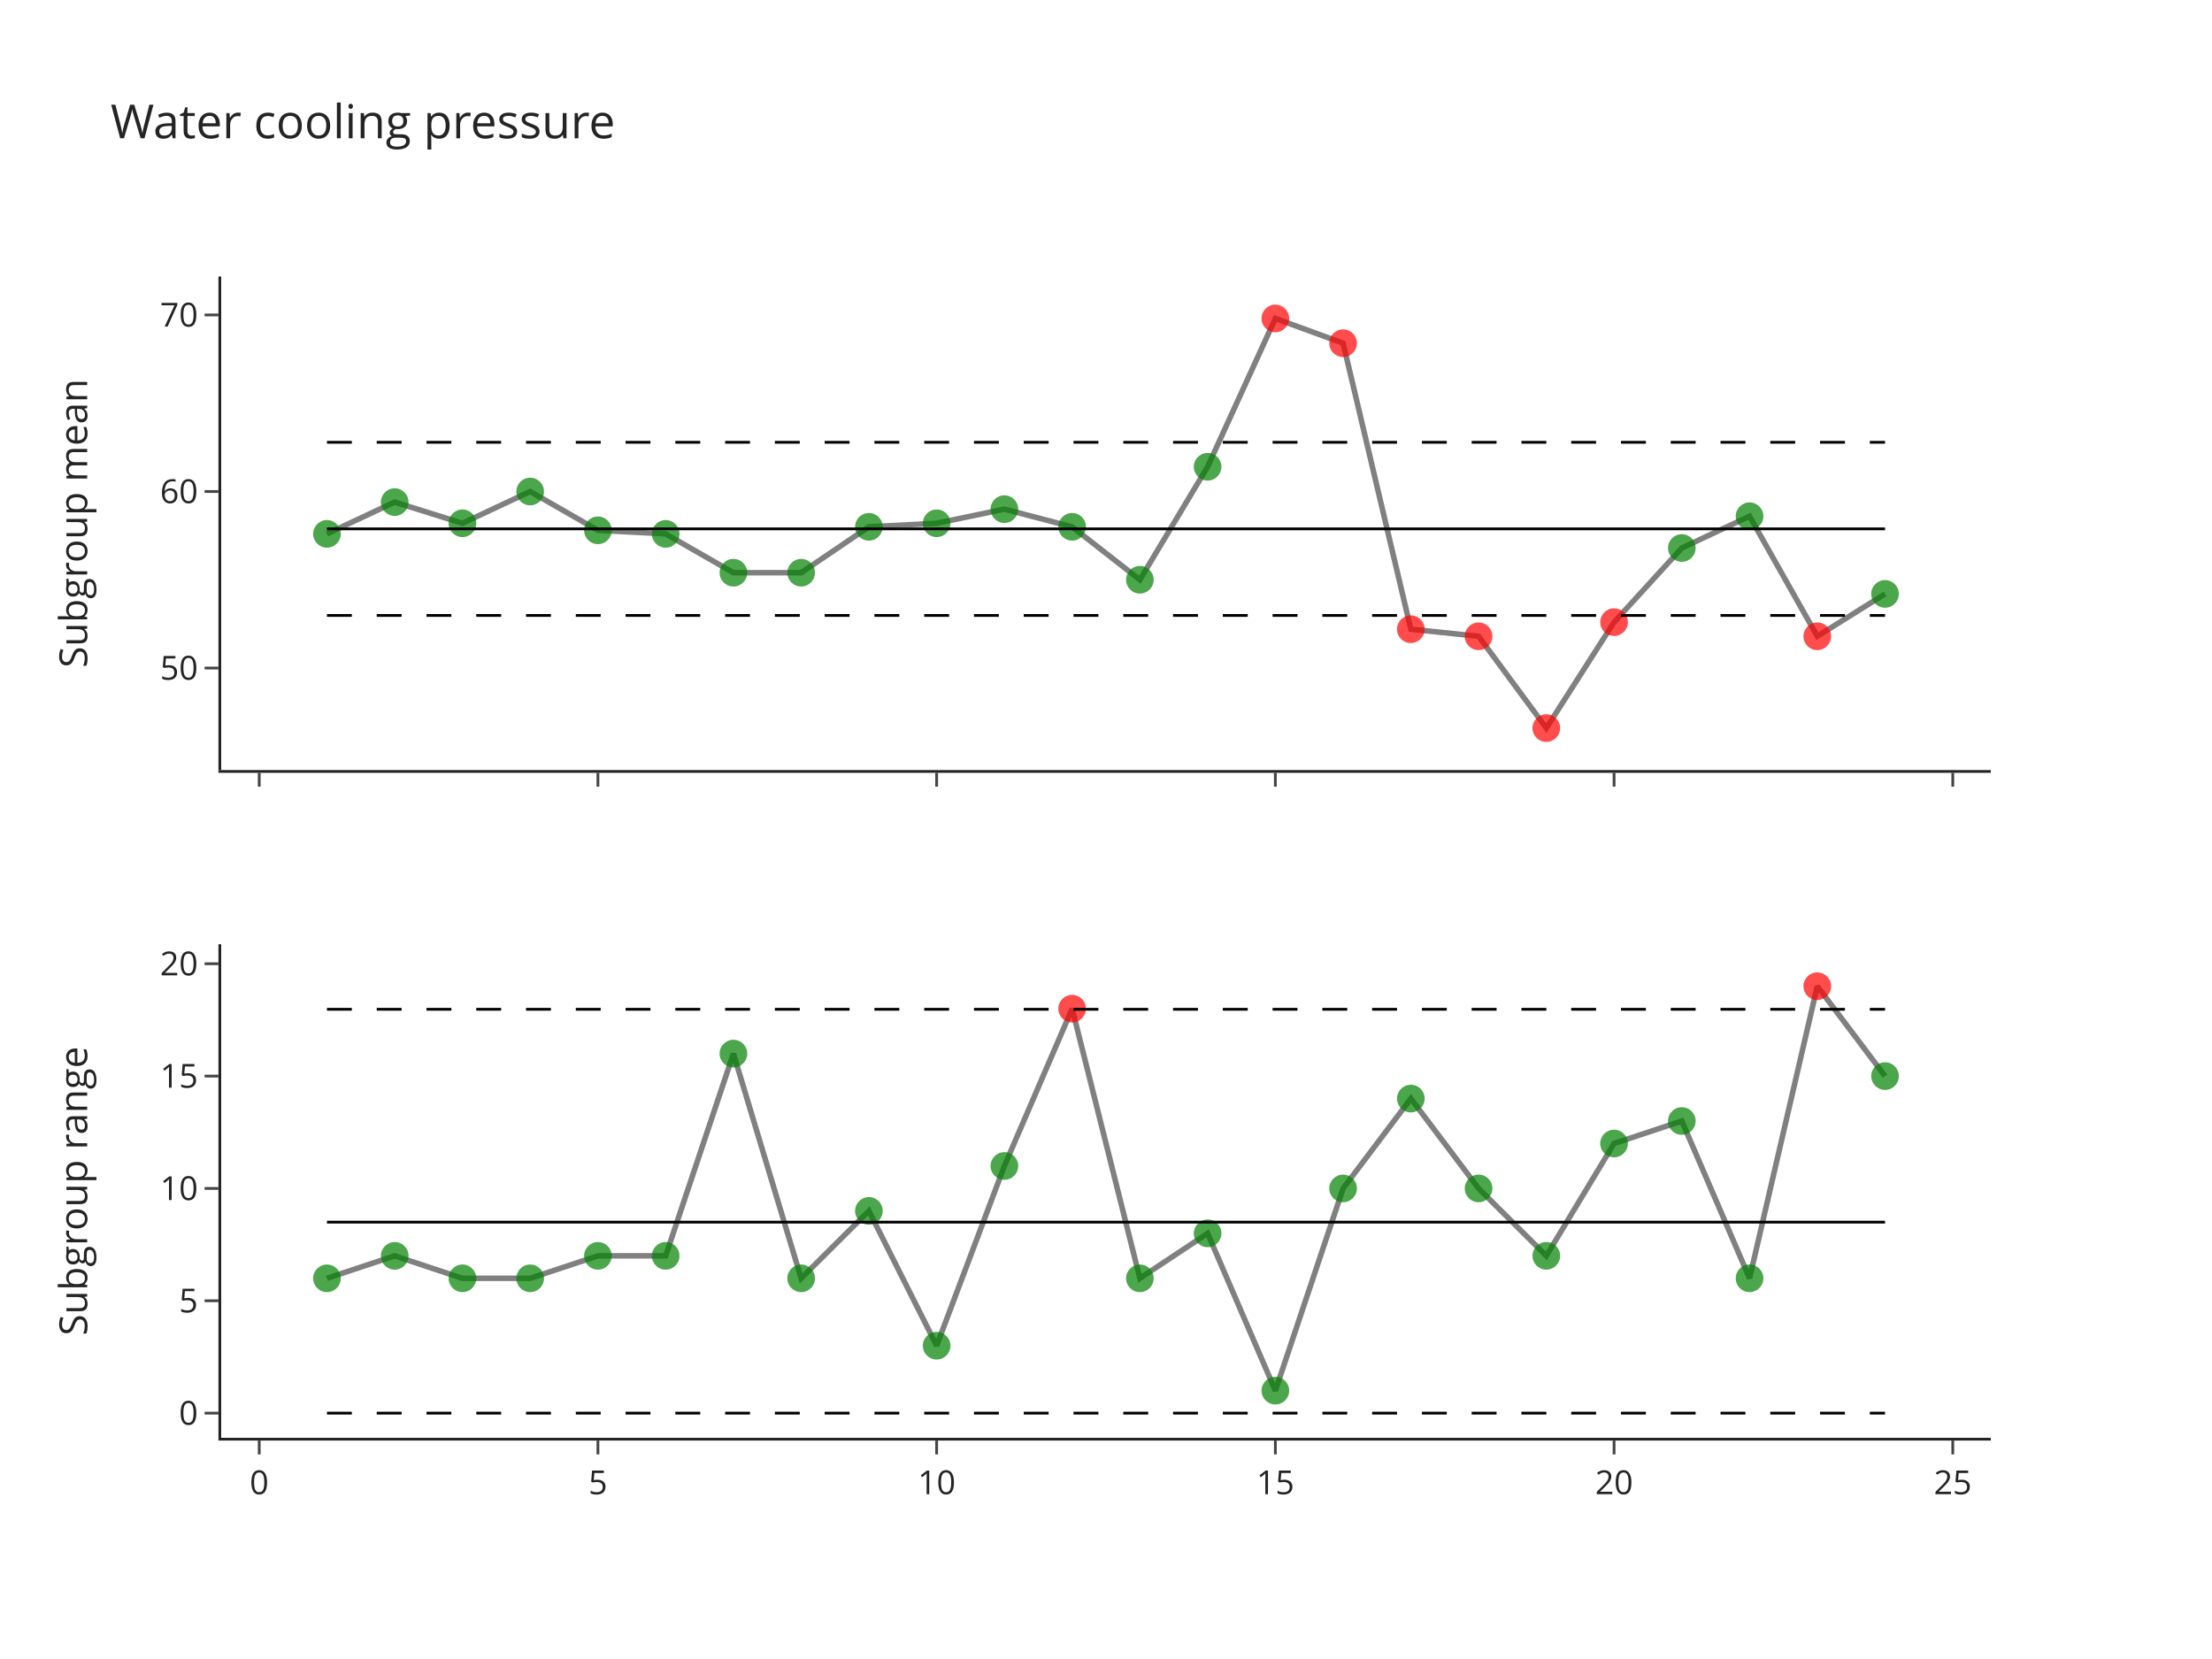
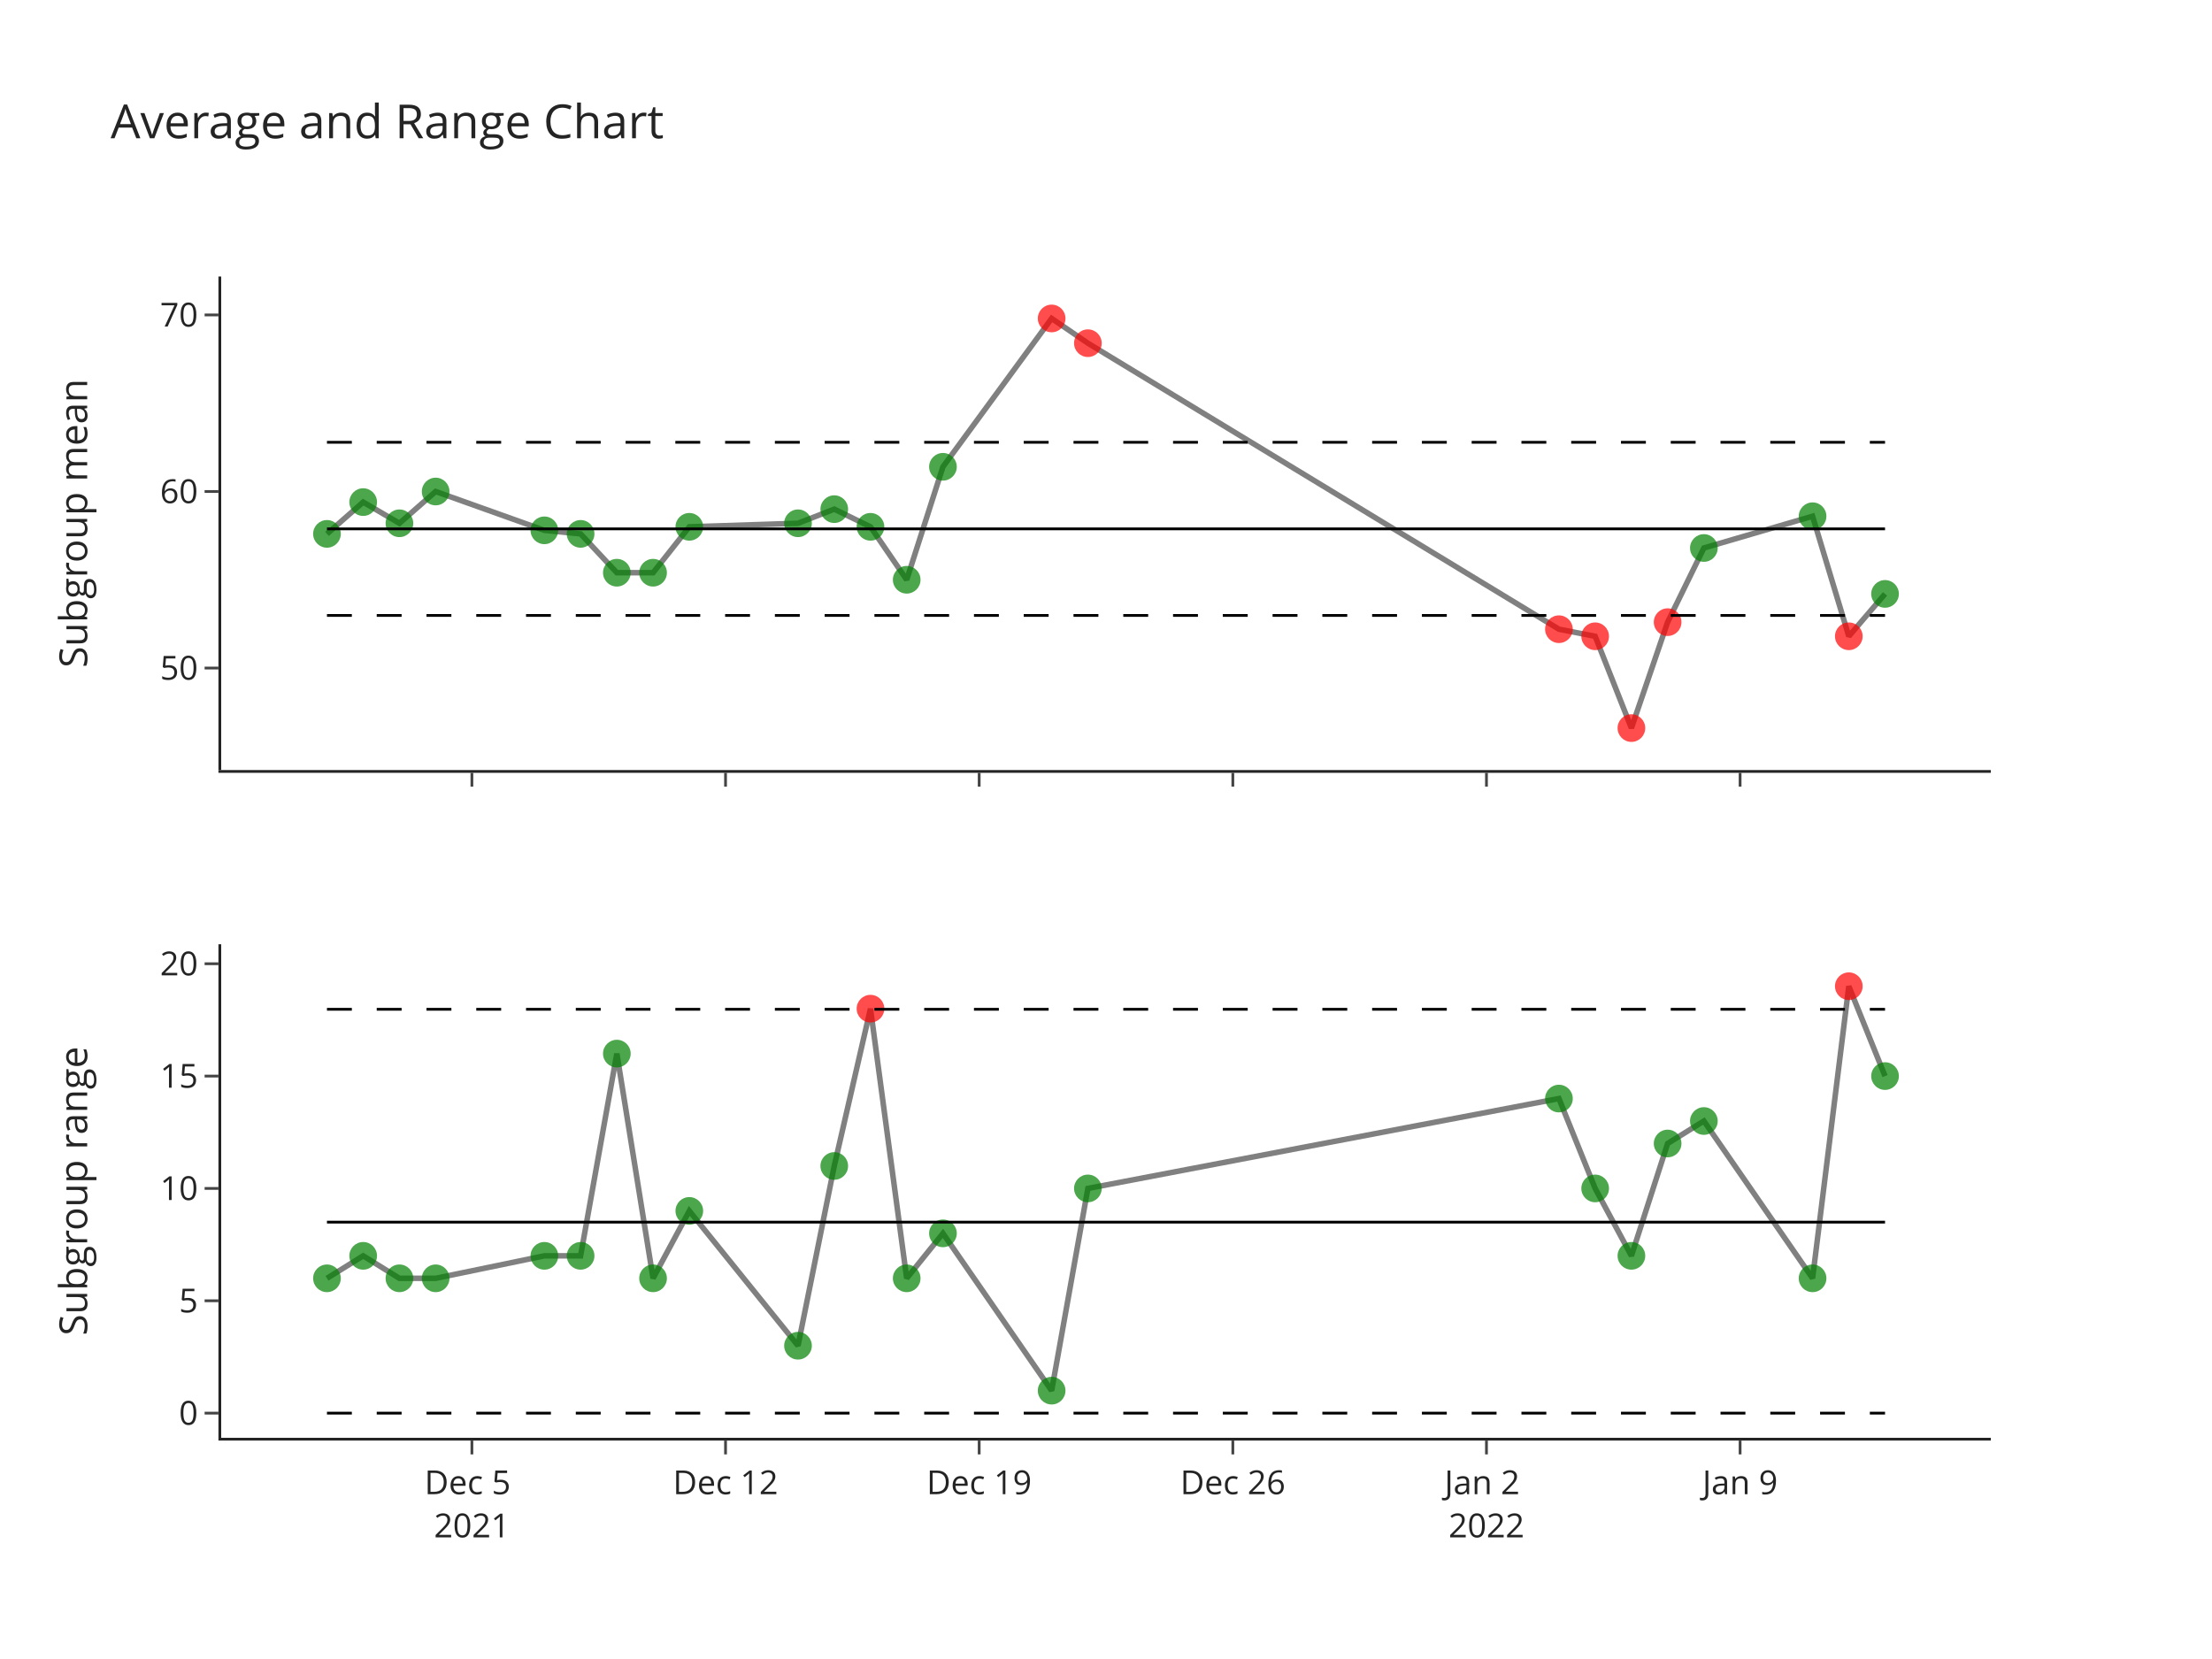
<svg xmlns="http://www.w3.org/2000/svg" class="main-svg" width="800" height="600" style="" viewBox="0 0 800 600">
  <rect x="0" y="0" width="800" height="600" style="fill: rgb(255, 255, 255); fill-opacity: 1;" />
-   <defs id="defs-7aa0ea">
+   <defs id="defs-fbffae">
    <g class="clips">
-       <clipPath id="clip7aa0eaxyplot" class="plotclip">
+       <clipPath id="clipfbffaexyplot" class="plotclip">
        <rect width="640" height="178.5" />
      </clipPath>
-       <clipPath id="clip7aa0eax2y2plot" class="plotclip">
+       <clipPath id="clipfbffaex2y2plot" class="plotclip">
        <rect width="640" height="178.5" />
      </clipPath>
-       <clipPath class="axesclip" id="clip7aa0eax">
+       <clipPath class="axesclip" id="clipfbffaex">
        <rect x="80" y="0" width="640" height="600" />
      </clipPath>
-       <clipPath class="axesclip" id="clip7aa0eay">
+       <clipPath class="axesclip" id="clipfbffaey">
        <rect x="0" y="100" width="800" height="178.5" />
      </clipPath>
-       <clipPath class="axesclip" id="clip7aa0eaxy">
+       <clipPath class="axesclip" id="clipfbffaexy">
        <rect x="80" y="100" width="640" height="178.5" />
      </clipPath>
-       <clipPath class="axesclip" id="clip7aa0eay2">
+       <clipPath class="axesclip" id="clipfbffaey2">
        <rect x="0" y="341.5" width="800" height="178.5" />
      </clipPath>
-       <clipPath class="axesclip" id="clip7aa0eaxy2">
+       <clipPath class="axesclip" id="clipfbffaexy2">
        <rect x="80" y="341.5" width="640" height="178.5" />
      </clipPath>
-       <clipPath class="axesclip" id="clip7aa0eax2">
+       <clipPath class="axesclip" id="clipfbffaex2">
        <rect x="80" y="0" width="640" height="600" />
      </clipPath>
-       <clipPath class="axesclip" id="clip7aa0eax2y">
+       <clipPath class="axesclip" id="clipfbffaex2y">
        <rect x="80" y="100" width="640" height="178.5" />
      </clipPath>
-       <clipPath class="axesclip" id="clip7aa0eax2y2">
+       <clipPath class="axesclip" id="clipfbffaex2y2">
        <rect x="80" y="341.5" width="640" height="178.5" />
      </clipPath>
    </g>
    <g class="gradients" />
    <g class="patterns" />
  </defs>
  <g class="bglayer" />
  <g class="layer-below">
    <g class="imagelayer" />
    <g class="shapelayer" />
  </g>
  <g class="cartesianlayer">
    <g class="subplot xy">
      <g class="layer-subplot">
        <g class="shapelayer" />
        <g class="imagelayer" />
      </g>
      <g class="minor-gridlayer">
        <g class="x" />
        <g class="y" />
      </g>
      <g class="gridlayer">
        <g class="x" />
        <g class="y" />
      </g>
      <g class="zerolinelayer" />
      <path class="xlines-below" />
      <path class="ylines-below" />
      <g class="overlines-below" />
      <g class="xaxislayer-below" />
      <g class="yaxislayer-below" />
      <g class="overaxes-below" />
-       <g class="plot" transform="translate(80,100)" clip-path="url(#clip7aa0eaxyplot)">
+       <g class="plot" transform="translate(80,100)" clip-path="url(#clipfbffaexyplot)">
        <g class="scatterlayer mlayer">
-           <g class="trace scatter trace0c92b0" style="stroke-miterlimit: 2; opacity: 1;">
-             <g class="fills" />
-             <g class="errorbars" />
-             <g class="lines">
-               <path class="js-line" d="M38.25,93.08L62.75,81.59L87.25,89.25L111.75,77.76L136.25,91.8L160.75,93.08L185.25,107.13L209.75,107.13L234.25,90.53L258.75,89.25L283.25,84.14L307.75,90.53L332.25,109.68L356.75,68.82L381.25,15.17L405.75,24.12L430.25,127.56L454.75,130.12L479.25,163.32L503.75,125.01L528.25,98.19L552.75,86.7L577.25,130.12L601.75,114.79" style="vector-effect: non-scaling-stroke; fill: none; stroke: rgb(128, 128, 128); stroke-opacity: 1; stroke-width: 2px; opacity: 1;" />
+           <g class="trace scatter traceff46dd" style="stroke-miterlimit: 2; opacity: 1;">
+             <g class="fills" />
+             <g class="errorbars" />
+             <g class="lines">
+               <path class="js-line" d="M38.25,93.08L51.35,81.59L64.46,89.25L77.56,77.76L116.88,91.8L129.98,93.08L143.09,107.13L156.19,107.13L169.3,90.53L208.61,89.25L221.72,84.14L234.82,90.53L247.92,109.68L261.03,68.82L300.34,15.17L313.45,24.12L483.81,127.56L496.91,130.12L510.02,163.32L523.12,125.01L536.23,98.19L575.54,86.7L588.65,130.12L601.75,114.79" style="vector-effect: non-scaling-stroke; fill: none; stroke: rgb(128, 128, 128); stroke-opacity: 1; stroke-width: 2px; opacity: 1;" />
            </g>
            <g class="points">
              <path class="point plotly-customdata" transform="translate(38.25,93.08)" d="M5,0A5,5 0 1,1 0,-5A5,5 0 0,1 5,0Z" style="opacity: 0.7; stroke-width: 0px; fill: rgb(0, 128, 0); fill-opacity: 1;" />
-               <path class="point plotly-customdata" transform="translate(62.75,81.59)" d="M5,0A5,5 0 1,1 0,-5A5,5 0 0,1 5,0Z" style="opacity: 0.7; stroke-width: 0px; fill: rgb(0, 128, 0); fill-opacity: 1;" />
-               <path class="point plotly-customdata" transform="translate(87.25,89.25)" d="M5,0A5,5 0 1,1 0,-5A5,5 0 0,1 5,0Z" style="opacity: 0.7; stroke-width: 0px; fill: rgb(0, 128, 0); fill-opacity: 1;" />
-               <path class="point plotly-customdata" transform="translate(111.75,77.76)" d="M5,0A5,5 0 1,1 0,-5A5,5 0 0,1 5,0Z" style="opacity: 0.7; stroke-width: 0px; fill: rgb(0, 128, 0); fill-opacity: 1;" />
-               <path class="point plotly-customdata" transform="translate(136.25,91.8)" d="M5,0A5,5 0 1,1 0,-5A5,5 0 0,1 5,0Z" style="opacity: 0.7; stroke-width: 0px; fill: rgb(0, 128, 0); fill-opacity: 1;" />
-               <path class="point plotly-customdata" transform="translate(160.75,93.08)" d="M5,0A5,5 0 1,1 0,-5A5,5 0 0,1 5,0Z" style="opacity: 0.7; stroke-width: 0px; fill: rgb(0, 128, 0); fill-opacity: 1;" />
-               <path class="point plotly-customdata" transform="translate(185.25,107.13)" d="M5,0A5,5 0 1,1 0,-5A5,5 0 0,1 5,0Z" style="opacity: 0.7; stroke-width: 0px; fill: rgb(0, 128, 0); fill-opacity: 1;" />
-               <path class="point plotly-customdata" transform="translate(209.75,107.13)" d="M5,0A5,5 0 1,1 0,-5A5,5 0 0,1 5,0Z" style="opacity: 0.7; stroke-width: 0px; fill: rgb(0, 128, 0); fill-opacity: 1;" />
-               <path class="point plotly-customdata" transform="translate(234.25,90.53)" d="M5,0A5,5 0 1,1 0,-5A5,5 0 0,1 5,0Z" style="opacity: 0.7; stroke-width: 0px; fill: rgb(0, 128, 0); fill-opacity: 1;" />
-               <path class="point plotly-customdata" transform="translate(258.75,89.25)" d="M5,0A5,5 0 1,1 0,-5A5,5 0 0,1 5,0Z" style="opacity: 0.7; stroke-width: 0px; fill: rgb(0, 128, 0); fill-opacity: 1;" />
-               <path class="point plotly-customdata" transform="translate(283.25,84.14)" d="M5,0A5,5 0 1,1 0,-5A5,5 0 0,1 5,0Z" style="opacity: 0.7; stroke-width: 0px; fill: rgb(0, 128, 0); fill-opacity: 1;" />
-               <path class="point plotly-customdata" transform="translate(307.75,90.53)" d="M5,0A5,5 0 1,1 0,-5A5,5 0 0,1 5,0Z" style="opacity: 0.7; stroke-width: 0px; fill: rgb(0, 128, 0); fill-opacity: 1;" />
-               <path class="point plotly-customdata" transform="translate(332.25,109.68)" d="M5,0A5,5 0 1,1 0,-5A5,5 0 0,1 5,0Z" style="opacity: 0.7; stroke-width: 0px; fill: rgb(0, 128, 0); fill-opacity: 1;" />
-               <path class="point plotly-customdata" transform="translate(356.75,68.82)" d="M5,0A5,5 0 1,1 0,-5A5,5 0 0,1 5,0Z" style="opacity: 0.7; stroke-width: 0px; fill: rgb(0, 128, 0); fill-opacity: 1;" />
-               <path class="point plotly-customdata" transform="translate(381.25,15.17)" d="M5,0A5,5 0 1,1 0,-5A5,5 0 0,1 5,0Z" style="opacity: 0.7; stroke-width: 0px; fill: rgb(255, 0, 0); fill-opacity: 1;" />
-               <path class="point plotly-customdata" transform="translate(405.75,24.12)" d="M5,0A5,5 0 1,1 0,-5A5,5 0 0,1 5,0Z" style="opacity: 0.7; stroke-width: 0px; fill: rgb(255, 0, 0); fill-opacity: 1;" />
-               <path class="point plotly-customdata" transform="translate(430.25,127.56)" d="M5,0A5,5 0 1,1 0,-5A5,5 0 0,1 5,0Z" style="opacity: 0.7; stroke-width: 0px; fill: rgb(255, 0, 0); fill-opacity: 1;" />
-               <path class="point plotly-customdata" transform="translate(454.75,130.12)" d="M5,0A5,5 0 1,1 0,-5A5,5 0 0,1 5,0Z" style="opacity: 0.7; stroke-width: 0px; fill: rgb(255, 0, 0); fill-opacity: 1;" />
-               <path class="point plotly-customdata" transform="translate(479.25,163.32)" d="M5,0A5,5 0 1,1 0,-5A5,5 0 0,1 5,0Z" style="opacity: 0.7; stroke-width: 0px; fill: rgb(255, 0, 0); fill-opacity: 1;" />
-               <path class="point plotly-customdata" transform="translate(503.75,125.01)" d="M5,0A5,5 0 1,1 0,-5A5,5 0 0,1 5,0Z" style="opacity: 0.7; stroke-width: 0px; fill: rgb(255, 0, 0); fill-opacity: 1;" />
-               <path class="point plotly-customdata" transform="translate(528.25,98.19)" d="M5,0A5,5 0 1,1 0,-5A5,5 0 0,1 5,0Z" style="opacity: 0.7; stroke-width: 0px; fill: rgb(0, 128, 0); fill-opacity: 1;" />
-               <path class="point plotly-customdata" transform="translate(552.75,86.7)" d="M5,0A5,5 0 1,1 0,-5A5,5 0 0,1 5,0Z" style="opacity: 0.7; stroke-width: 0px; fill: rgb(0, 128, 0); fill-opacity: 1;" />
-               <path class="point plotly-customdata" transform="translate(577.25,130.12)" d="M5,0A5,5 0 1,1 0,-5A5,5 0 0,1 5,0Z" style="opacity: 0.7; stroke-width: 0px; fill: rgb(255, 0, 0); fill-opacity: 1;" />
+               <path class="point plotly-customdata" transform="translate(51.35,81.59)" d="M5,0A5,5 0 1,1 0,-5A5,5 0 0,1 5,0Z" style="opacity: 0.7; stroke-width: 0px; fill: rgb(0, 128, 0); fill-opacity: 1;" />
+               <path class="point plotly-customdata" transform="translate(64.46,89.25)" d="M5,0A5,5 0 1,1 0,-5A5,5 0 0,1 5,0Z" style="opacity: 0.7; stroke-width: 0px; fill: rgb(0, 128, 0); fill-opacity: 1;" />
+               <path class="point plotly-customdata" transform="translate(77.56,77.76)" d="M5,0A5,5 0 1,1 0,-5A5,5 0 0,1 5,0Z" style="opacity: 0.7; stroke-width: 0px; fill: rgb(0, 128, 0); fill-opacity: 1;" />
+               <path class="point plotly-customdata" transform="translate(116.88,91.8)" d="M5,0A5,5 0 1,1 0,-5A5,5 0 0,1 5,0Z" style="opacity: 0.7; stroke-width: 0px; fill: rgb(0, 128, 0); fill-opacity: 1;" />
+               <path class="point plotly-customdata" transform="translate(129.98,93.08)" d="M5,0A5,5 0 1,1 0,-5A5,5 0 0,1 5,0Z" style="opacity: 0.7; stroke-width: 0px; fill: rgb(0, 128, 0); fill-opacity: 1;" />
+               <path class="point plotly-customdata" transform="translate(143.09,107.13)" d="M5,0A5,5 0 1,1 0,-5A5,5 0 0,1 5,0Z" style="opacity: 0.7; stroke-width: 0px; fill: rgb(0, 128, 0); fill-opacity: 1;" />
+               <path class="point plotly-customdata" transform="translate(156.19,107.13)" d="M5,0A5,5 0 1,1 0,-5A5,5 0 0,1 5,0Z" style="opacity: 0.7; stroke-width: 0px; fill: rgb(0, 128, 0); fill-opacity: 1;" />
+               <path class="point plotly-customdata" transform="translate(169.3,90.53)" d="M5,0A5,5 0 1,1 0,-5A5,5 0 0,1 5,0Z" style="opacity: 0.7; stroke-width: 0px; fill: rgb(0, 128, 0); fill-opacity: 1;" />
+               <path class="point plotly-customdata" transform="translate(208.61,89.25)" d="M5,0A5,5 0 1,1 0,-5A5,5 0 0,1 5,0Z" style="opacity: 0.7; stroke-width: 0px; fill: rgb(0, 128, 0); fill-opacity: 1;" />
+               <path class="point plotly-customdata" transform="translate(221.72,84.14)" d="M5,0A5,5 0 1,1 0,-5A5,5 0 0,1 5,0Z" style="opacity: 0.7; stroke-width: 0px; fill: rgb(0, 128, 0); fill-opacity: 1;" />
+               <path class="point plotly-customdata" transform="translate(234.82,90.53)" d="M5,0A5,5 0 1,1 0,-5A5,5 0 0,1 5,0Z" style="opacity: 0.7; stroke-width: 0px; fill: rgb(0, 128, 0); fill-opacity: 1;" />
+               <path class="point plotly-customdata" transform="translate(247.92,109.68)" d="M5,0A5,5 0 1,1 0,-5A5,5 0 0,1 5,0Z" style="opacity: 0.7; stroke-width: 0px; fill: rgb(0, 128, 0); fill-opacity: 1;" />
+               <path class="point plotly-customdata" transform="translate(261.03,68.82)" d="M5,0A5,5 0 1,1 0,-5A5,5 0 0,1 5,0Z" style="opacity: 0.7; stroke-width: 0px; fill: rgb(0, 128, 0); fill-opacity: 1;" />
+               <path class="point plotly-customdata" transform="translate(300.34,15.17)" d="M5,0A5,5 0 1,1 0,-5A5,5 0 0,1 5,0Z" style="opacity: 0.7; stroke-width: 0px; fill: rgb(255, 0, 0); fill-opacity: 1;" />
+               <path class="point plotly-customdata" transform="translate(313.45,24.12)" d="M5,0A5,5 0 1,1 0,-5A5,5 0 0,1 5,0Z" style="opacity: 0.7; stroke-width: 0px; fill: rgb(255, 0, 0); fill-opacity: 1;" />
+               <path class="point plotly-customdata" transform="translate(483.81,127.56)" d="M5,0A5,5 0 1,1 0,-5A5,5 0 0,1 5,0Z" style="opacity: 0.7; stroke-width: 0px; fill: rgb(255, 0, 0); fill-opacity: 1;" />
+               <path class="point plotly-customdata" transform="translate(496.91,130.12)" d="M5,0A5,5 0 1,1 0,-5A5,5 0 0,1 5,0Z" style="opacity: 0.7; stroke-width: 0px; fill: rgb(255, 0, 0); fill-opacity: 1;" />
+               <path class="point plotly-customdata" transform="translate(510.02,163.32)" d="M5,0A5,5 0 1,1 0,-5A5,5 0 0,1 5,0Z" style="opacity: 0.7; stroke-width: 0px; fill: rgb(255, 0, 0); fill-opacity: 1;" />
+               <path class="point plotly-customdata" transform="translate(523.12,125.01)" d="M5,0A5,5 0 1,1 0,-5A5,5 0 0,1 5,0Z" style="opacity: 0.7; stroke-width: 0px; fill: rgb(255, 0, 0); fill-opacity: 1;" />
+               <path class="point plotly-customdata" transform="translate(536.23,98.19)" d="M5,0A5,5 0 1,1 0,-5A5,5 0 0,1 5,0Z" style="opacity: 0.7; stroke-width: 0px; fill: rgb(0, 128, 0); fill-opacity: 1;" />
+               <path class="point plotly-customdata" transform="translate(575.54,86.7)" d="M5,0A5,5 0 1,1 0,-5A5,5 0 0,1 5,0Z" style="opacity: 0.7; stroke-width: 0px; fill: rgb(0, 128, 0); fill-opacity: 1;" />
+               <path class="point plotly-customdata" transform="translate(588.65,130.12)" d="M5,0A5,5 0 1,1 0,-5A5,5 0 0,1 5,0Z" style="opacity: 0.7; stroke-width: 0px; fill: rgb(255, 0, 0); fill-opacity: 1;" />
              <path class="point plotly-customdata" transform="translate(601.75,114.79)" d="M5,0A5,5 0 1,1 0,-5A5,5 0 0,1 5,0Z" style="opacity: 0.7; stroke-width: 0px; fill: rgb(0, 128, 0); fill-opacity: 1;" />
            </g>
            <g class="text" />
          </g>
-           <g class="trace scatter trace1e952e" style="stroke-miterlimit: 2; opacity: 1;">
+           <g class="trace scatter trace620ea0" style="stroke-miterlimit: 2; opacity: 1;">
+             <g class="fills" />
+             <g class="errorbars" />
+             <g class="lines">
+               <path class="js-line" d="M38.25,59.96L601.75,59.96" style="vector-effect: non-scaling-stroke; fill: none; stroke: rgb(0, 0, 0); stroke-opacity: 1; stroke-width: 1px; opacity: 1; stroke-dasharray: 9px, 9px;" />
+             </g>
+             <g class="points" />
+             <g class="text" />
+           </g>
+           <g class="trace scatter traceb41b23" style="stroke-miterlimit: 2; opacity: 1;">
+             <g class="fills" />
+             <g class="errorbars" />
+             <g class="lines">
+               <path class="js-line" d="M38.25,91.27L601.75,91.27" style="vector-effect: non-scaling-stroke; fill: none; stroke: rgb(0, 0, 0); stroke-opacity: 1; stroke-width: 1px; opacity: 1;" />
+             </g>
+             <g class="points" />
+             <g class="text" />
+           </g>
+           <g class="trace scatter trace1f7ecc" style="stroke-miterlimit: 2; opacity: 1;">
            <g class="fills" />
            <g class="errorbars" />
            <g class="lines">
              <path class="js-line" d="M38.25,122.58L601.75,122.58" style="vector-effect: non-scaling-stroke; fill: none; stroke: rgb(0, 0, 0); stroke-opacity: 1; stroke-width: 1px; opacity: 1; stroke-dasharray: 9px, 9px;" />
-             </g>
-             <g class="points" />
-             <g class="text" />
-           </g>
-           <g class="trace scatter trace6aeaa1" style="stroke-miterlimit: 2; opacity: 1;">
-             <g class="fills" />
-             <g class="errorbars" />
-             <g class="lines">
-               <path class="js-line" d="M38.25,59.96L601.75,59.96" style="vector-effect: non-scaling-stroke; fill: none; stroke: rgb(0, 0, 0); stroke-opacity: 1; stroke-width: 1px; opacity: 1; stroke-dasharray: 9px, 9px;" />
-             </g>
-             <g class="points" />
-             <g class="text" />
-           </g>
-           <g class="trace scatter trace68be6a" style="stroke-miterlimit: 2; opacity: 1;">
-             <g class="fills" />
-             <g class="errorbars" />
-             <g class="lines">
-               <path class="js-line" d="M38.25,91.27L601.75,91.27" style="vector-effect: non-scaling-stroke; fill: none; stroke: rgb(0, 0, 0); stroke-opacity: 1; stroke-width: 1px; opacity: 1;" />
            </g>
            <g class="points" />
            <g class="text" />
          </g>
        </g>
      </g>
      <g class="overplot" />
      <path class="xlines-above crisp" d="M79,279H720" style="fill: none; stroke-width: 1px; stroke: rgb(36, 36, 36); stroke-opacity: 1;" />
      <path class="ylines-above crisp" d="M79.5,100V278.5" style="fill: none; stroke-width: 1px; stroke: rgb(36, 36, 36); stroke-opacity: 1;" />
      <g class="overlines-above" />
      <g class="xaxislayer-above">
-         <path class="xtick ticks crisp" d="M0,279.5v5" transform="translate(93.75,0)" style="stroke: rgb(68, 68, 68); stroke-opacity: 1; stroke-width: 1px;" />
-         <path class="xtick ticks crisp" d="M0,279.5v5" transform="translate(216.25,0)" style="stroke: rgb(68, 68, 68); stroke-opacity: 1; stroke-width: 1px;" />
-         <path class="xtick ticks crisp" d="M0,279.5v5" transform="translate(338.75,0)" style="stroke: rgb(68, 68, 68); stroke-opacity: 1; stroke-width: 1px;" />
-         <path class="xtick ticks crisp" d="M0,279.5v5" transform="translate(461.25,0)" style="stroke: rgb(68, 68, 68); stroke-opacity: 1; stroke-width: 1px;" />
-         <path class="xtick ticks crisp" d="M0,279.5v5" transform="translate(583.75,0)" style="stroke: rgb(68, 68, 68); stroke-opacity: 1; stroke-width: 1px;" />
-         <path class="xtick ticks crisp" d="M0,279.5v5" transform="translate(706.25,0)" style="stroke: rgb(68, 68, 68); stroke-opacity: 1; stroke-width: 1px;" />
+         <path class="xtick ticks crisp" d="M0,279.5v5" transform="translate(170.67,0)" style="stroke: rgb(68, 68, 68); stroke-opacity: 1; stroke-width: 1px;" />
+         <path class="xtick ticks crisp" d="M0,279.5v5" transform="translate(262.4,0)" style="stroke: rgb(68, 68, 68); stroke-opacity: 1; stroke-width: 1px;" />
+         <path class="xtick ticks crisp" d="M0,279.5v5" transform="translate(354.13,0)" style="stroke: rgb(68, 68, 68); stroke-opacity: 1; stroke-width: 1px;" />
+         <path class="xtick ticks crisp" d="M0,279.5v5" transform="translate(445.87,0)" style="stroke: rgb(68, 68, 68); stroke-opacity: 1; stroke-width: 1px;" />
+         <path class="xtick ticks crisp" d="M0,279.5v5" transform="translate(537.6,0)" style="stroke: rgb(68, 68, 68); stroke-opacity: 1; stroke-width: 1px;" />
+         <path class="xtick ticks crisp" d="M0,279.5v5" transform="translate(629.33,0)" style="stroke: rgb(68, 68, 68); stroke-opacity: 1; stroke-width: 1px;" />
      </g>
      <g class="yaxislayer-above">
        <path class="ytick ticks crisp" d="M79,0h-5" transform="translate(0,241.61)" style="stroke: rgb(68, 68, 68); stroke-opacity: 1; stroke-width: 1px;" />
        <path class="ytick ticks crisp" d="M79,0h-5" transform="translate(0,177.76)" style="stroke: rgb(68, 68, 68); stroke-opacity: 1; stroke-width: 1px;" />
        <path class="ytick ticks crisp" d="M79,0h-5" transform="translate(0,113.9)" style="stroke: rgb(68, 68, 68); stroke-opacity: 1; stroke-width: 1px;" />
        <g class="ytick">
          <text text-anchor="end" x="71.6" y="4.2" transform="translate(0,241.61)" style="font-family: 'Open Sans', verdana, arial, sans-serif; font-size: 12px; fill: rgb(36, 36, 36); fill-opacity: 1; white-space: pre; opacity: 1;">50</text>
        </g>
        <g class="ytick">
          <text text-anchor="end" x="71.6" y="4.2" style="font-family: 'Open Sans', verdana, arial, sans-serif; font-size: 12px; fill: rgb(36, 36, 36); fill-opacity: 1; white-space: pre; opacity: 1;" transform="translate(0,177.76)">60</text>
        </g>
        <g class="ytick">
          <text text-anchor="end" x="71.6" y="4.2" style="font-family: 'Open Sans', verdana, arial, sans-serif; font-size: 12px; fill: rgb(36, 36, 36); fill-opacity: 1; white-space: pre; opacity: 1;" transform="translate(0,113.9)">70</text>
        </g>
      </g>
      <g class="overaxes-above" />
    </g>
    <g class="subplot x2y2">
      <g class="layer-subplot">
        <g class="shapelayer" />
        <g class="imagelayer" />
      </g>
      <g class="minor-gridlayer">
        <g class="x2" />
        <g class="y2" />
      </g>
      <g class="gridlayer">
        <g class="x2" />
        <g class="y2" />
      </g>
      <g class="zerolinelayer" />
      <path class="xlines-below" />
      <path class="ylines-below" />
      <g class="overlines-below" />
      <g class="xaxislayer-below" />
      <g class="yaxislayer-below" />
      <g class="overaxes-below" />
-       <g class="plot" transform="translate(80,341.5)" clip-path="url(#clip7aa0eax2y2plot)">
+       <g class="plot" transform="translate(80,341.5)" clip-path="url(#clipfbffaex2y2plot)">
        <g class="scatterlayer mlayer">
-           <g class="trace scatter trace51f55a" style="stroke-miterlimit: 2; opacity: 1;">
-             <g class="fills" />
-             <g class="errorbars" />
-             <g class="lines">
-               <path class="js-line" d="M38.25,120.82L62.75,112.69L87.25,120.82L111.75,120.82L136.25,112.69L160.75,112.69L185.25,39.55L209.75,120.82L234.25,96.44L258.75,145.2L283.25,80.19L307.75,23.3L332.25,120.82L356.75,104.56L381.25,161.45L405.75,88.31L430.25,55.81L454.75,88.31L479.25,112.69L503.75,72.06L528.25,63.93L552.75,120.82L577.25,15.18L601.75,47.68" style="vector-effect: non-scaling-stroke; fill: none; stroke: rgb(128, 128, 128); stroke-opacity: 1; stroke-width: 2px; opacity: 1;" />
+           <g class="trace scatter tracef1ae53" style="stroke-miterlimit: 2; opacity: 1;">
+             <g class="fills" />
+             <g class="errorbars" />
+             <g class="lines">
+               <path class="js-line" d="M38.25,120.82L51.35,112.69L64.46,120.82L77.56,120.82L116.88,112.69L129.98,112.69L143.09,39.55L156.19,120.82L169.3,96.44L208.61,145.2L221.72,80.19L234.82,23.3L247.92,120.82L261.03,104.56L300.34,161.45L313.45,88.31L483.81,55.81L496.91,88.31L510.02,112.69L523.12,72.06L536.23,63.93L575.54,120.82L588.65,15.18L601.75,47.68" style="vector-effect: non-scaling-stroke; fill: none; stroke: rgb(128, 128, 128); stroke-opacity: 1; stroke-width: 2px; opacity: 1;" />
            </g>
            <g class="points">
              <path class="point plotly-customdata" transform="translate(38.25,120.82)" d="M5,0A5,5 0 1,1 0,-5A5,5 0 0,1 5,0Z" style="opacity: 0.7; stroke-width: 0px; fill: rgb(0, 128, 0); fill-opacity: 1;" />
-               <path class="point plotly-customdata" transform="translate(62.75,112.69)" d="M5,0A5,5 0 1,1 0,-5A5,5 0 0,1 5,0Z" style="opacity: 0.7; stroke-width: 0px; fill: rgb(0, 128, 0); fill-opacity: 1;" />
-               <path class="point plotly-customdata" transform="translate(87.25,120.82)" d="M5,0A5,5 0 1,1 0,-5A5,5 0 0,1 5,0Z" style="opacity: 0.7; stroke-width: 0px; fill: rgb(0, 128, 0); fill-opacity: 1;" />
-               <path class="point plotly-customdata" transform="translate(111.75,120.82)" d="M5,0A5,5 0 1,1 0,-5A5,5 0 0,1 5,0Z" style="opacity: 0.7; stroke-width: 0px; fill: rgb(0, 128, 0); fill-opacity: 1;" />
-               <path class="point plotly-customdata" transform="translate(136.25,112.69)" d="M5,0A5,5 0 1,1 0,-5A5,5 0 0,1 5,0Z" style="opacity: 0.7; stroke-width: 0px; fill: rgb(0, 128, 0); fill-opacity: 1;" />
-               <path class="point plotly-customdata" transform="translate(160.75,112.69)" d="M5,0A5,5 0 1,1 0,-5A5,5 0 0,1 5,0Z" style="opacity: 0.7; stroke-width: 0px; fill: rgb(0, 128, 0); fill-opacity: 1;" />
-               <path class="point plotly-customdata" transform="translate(185.25,39.55)" d="M5,0A5,5 0 1,1 0,-5A5,5 0 0,1 5,0Z" style="opacity: 0.7; stroke-width: 0px; fill: rgb(0, 128, 0); fill-opacity: 1;" />
-               <path class="point plotly-customdata" transform="translate(209.75,120.82)" d="M5,0A5,5 0 1,1 0,-5A5,5 0 0,1 5,0Z" style="opacity: 0.7; stroke-width: 0px; fill: rgb(0, 128, 0); fill-opacity: 1;" />
-               <path class="point plotly-customdata" transform="translate(234.25,96.44)" d="M5,0A5,5 0 1,1 0,-5A5,5 0 0,1 5,0Z" style="opacity: 0.7; stroke-width: 0px; fill: rgb(0, 128, 0); fill-opacity: 1;" />
-               <path class="point plotly-customdata" transform="translate(258.75,145.2)" d="M5,0A5,5 0 1,1 0,-5A5,5 0 0,1 5,0Z" style="opacity: 0.7; stroke-width: 0px; fill: rgb(0, 128, 0); fill-opacity: 1;" />
-               <path class="point plotly-customdata" transform="translate(283.25,80.19)" d="M5,0A5,5 0 1,1 0,-5A5,5 0 0,1 5,0Z" style="opacity: 0.7; stroke-width: 0px; fill: rgb(0, 128, 0); fill-opacity: 1;" />
-               <path class="point plotly-customdata" transform="translate(307.75,23.3)" d="M5,0A5,5 0 1,1 0,-5A5,5 0 0,1 5,0Z" style="opacity: 0.7; stroke-width: 0px; fill: rgb(255, 0, 0); fill-opacity: 1;" />
-               <path class="point plotly-customdata" transform="translate(332.25,120.82)" d="M5,0A5,5 0 1,1 0,-5A5,5 0 0,1 5,0Z" style="opacity: 0.7; stroke-width: 0px; fill: rgb(0, 128, 0); fill-opacity: 1;" />
-               <path class="point plotly-customdata" transform="translate(356.75,104.56)" d="M5,0A5,5 0 1,1 0,-5A5,5 0 0,1 5,0Z" style="opacity: 0.7; stroke-width: 0px; fill: rgb(0, 128, 0); fill-opacity: 1;" />
-               <path class="point plotly-customdata" transform="translate(381.25,161.45)" d="M5,0A5,5 0 1,1 0,-5A5,5 0 0,1 5,0Z" style="opacity: 0.7; stroke-width: 0px; fill: rgb(0, 128, 0); fill-opacity: 1;" />
-               <path class="point plotly-customdata" transform="translate(405.75,88.31)" d="M5,0A5,5 0 1,1 0,-5A5,5 0 0,1 5,0Z" style="opacity: 0.7; stroke-width: 0px; fill: rgb(0, 128, 0); fill-opacity: 1;" />
-               <path class="point plotly-customdata" transform="translate(430.25,55.81)" d="M5,0A5,5 0 1,1 0,-5A5,5 0 0,1 5,0Z" style="opacity: 0.7; stroke-width: 0px; fill: rgb(0, 128, 0); fill-opacity: 1;" />
-               <path class="point plotly-customdata" transform="translate(454.75,88.31)" d="M5,0A5,5 0 1,1 0,-5A5,5 0 0,1 5,0Z" style="opacity: 0.7; stroke-width: 0px; fill: rgb(0, 128, 0); fill-opacity: 1;" />
-               <path class="point plotly-customdata" transform="translate(479.25,112.69)" d="M5,0A5,5 0 1,1 0,-5A5,5 0 0,1 5,0Z" style="opacity: 0.7; stroke-width: 0px; fill: rgb(0, 128, 0); fill-opacity: 1;" />
-               <path class="point plotly-customdata" transform="translate(503.75,72.06)" d="M5,0A5,5 0 1,1 0,-5A5,5 0 0,1 5,0Z" style="opacity: 0.7; stroke-width: 0px; fill: rgb(0, 128, 0); fill-opacity: 1;" />
-               <path class="point plotly-customdata" transform="translate(528.25,63.93)" d="M5,0A5,5 0 1,1 0,-5A5,5 0 0,1 5,0Z" style="opacity: 0.7; stroke-width: 0px; fill: rgb(0, 128, 0); fill-opacity: 1;" />
-               <path class="point plotly-customdata" transform="translate(552.75,120.82)" d="M5,0A5,5 0 1,1 0,-5A5,5 0 0,1 5,0Z" style="opacity: 0.7; stroke-width: 0px; fill: rgb(0, 128, 0); fill-opacity: 1;" />
-               <path class="point plotly-customdata" transform="translate(577.25,15.18)" d="M5,0A5,5 0 1,1 0,-5A5,5 0 0,1 5,0Z" style="opacity: 0.7; stroke-width: 0px; fill: rgb(255, 0, 0); fill-opacity: 1;" />
+               <path class="point plotly-customdata" transform="translate(51.35,112.69)" d="M5,0A5,5 0 1,1 0,-5A5,5 0 0,1 5,0Z" style="opacity: 0.7; stroke-width: 0px; fill: rgb(0, 128, 0); fill-opacity: 1;" />
+               <path class="point plotly-customdata" transform="translate(64.46,120.82)" d="M5,0A5,5 0 1,1 0,-5A5,5 0 0,1 5,0Z" style="opacity: 0.7; stroke-width: 0px; fill: rgb(0, 128, 0); fill-opacity: 1;" />
+               <path class="point plotly-customdata" transform="translate(77.56,120.82)" d="M5,0A5,5 0 1,1 0,-5A5,5 0 0,1 5,0Z" style="opacity: 0.7; stroke-width: 0px; fill: rgb(0, 128, 0); fill-opacity: 1;" />
+               <path class="point plotly-customdata" transform="translate(116.88,112.69)" d="M5,0A5,5 0 1,1 0,-5A5,5 0 0,1 5,0Z" style="opacity: 0.7; stroke-width: 0px; fill: rgb(0, 128, 0); fill-opacity: 1;" />
+               <path class="point plotly-customdata" transform="translate(129.98,112.69)" d="M5,0A5,5 0 1,1 0,-5A5,5 0 0,1 5,0Z" style="opacity: 0.7; stroke-width: 0px; fill: rgb(0, 128, 0); fill-opacity: 1;" />
+               <path class="point plotly-customdata" transform="translate(143.09,39.55)" d="M5,0A5,5 0 1,1 0,-5A5,5 0 0,1 5,0Z" style="opacity: 0.7; stroke-width: 0px; fill: rgb(0, 128, 0); fill-opacity: 1;" />
+               <path class="point plotly-customdata" transform="translate(156.19,120.82)" d="M5,0A5,5 0 1,1 0,-5A5,5 0 0,1 5,0Z" style="opacity: 0.7; stroke-width: 0px; fill: rgb(0, 128, 0); fill-opacity: 1;" />
+               <path class="point plotly-customdata" transform="translate(169.3,96.44)" d="M5,0A5,5 0 1,1 0,-5A5,5 0 0,1 5,0Z" style="opacity: 0.7; stroke-width: 0px; fill: rgb(0, 128, 0); fill-opacity: 1;" />
+               <path class="point plotly-customdata" transform="translate(208.61,145.2)" d="M5,0A5,5 0 1,1 0,-5A5,5 0 0,1 5,0Z" style="opacity: 0.7; stroke-width: 0px; fill: rgb(0, 128, 0); fill-opacity: 1;" />
+               <path class="point plotly-customdata" transform="translate(221.72,80.19)" d="M5,0A5,5 0 1,1 0,-5A5,5 0 0,1 5,0Z" style="opacity: 0.7; stroke-width: 0px; fill: rgb(0, 128, 0); fill-opacity: 1;" />
+               <path class="point plotly-customdata" transform="translate(234.82,23.3)" d="M5,0A5,5 0 1,1 0,-5A5,5 0 0,1 5,0Z" style="opacity: 0.7; stroke-width: 0px; fill: rgb(255, 0, 0); fill-opacity: 1;" />
+               <path class="point plotly-customdata" transform="translate(247.92,120.82)" d="M5,0A5,5 0 1,1 0,-5A5,5 0 0,1 5,0Z" style="opacity: 0.7; stroke-width: 0px; fill: rgb(0, 128, 0); fill-opacity: 1;" />
+               <path class="point plotly-customdata" transform="translate(261.03,104.56)" d="M5,0A5,5 0 1,1 0,-5A5,5 0 0,1 5,0Z" style="opacity: 0.7; stroke-width: 0px; fill: rgb(0, 128, 0); fill-opacity: 1;" />
+               <path class="point plotly-customdata" transform="translate(300.34,161.45)" d="M5,0A5,5 0 1,1 0,-5A5,5 0 0,1 5,0Z" style="opacity: 0.7; stroke-width: 0px; fill: rgb(0, 128, 0); fill-opacity: 1;" />
+               <path class="point plotly-customdata" transform="translate(313.45,88.31)" d="M5,0A5,5 0 1,1 0,-5A5,5 0 0,1 5,0Z" style="opacity: 0.7; stroke-width: 0px; fill: rgb(0, 128, 0); fill-opacity: 1;" />
+               <path class="point plotly-customdata" transform="translate(483.81,55.81)" d="M5,0A5,5 0 1,1 0,-5A5,5 0 0,1 5,0Z" style="opacity: 0.7; stroke-width: 0px; fill: rgb(0, 128, 0); fill-opacity: 1;" />
+               <path class="point plotly-customdata" transform="translate(496.91,88.31)" d="M5,0A5,5 0 1,1 0,-5A5,5 0 0,1 5,0Z" style="opacity: 0.7; stroke-width: 0px; fill: rgb(0, 128, 0); fill-opacity: 1;" />
+               <path class="point plotly-customdata" transform="translate(510.02,112.69)" d="M5,0A5,5 0 1,1 0,-5A5,5 0 0,1 5,0Z" style="opacity: 0.7; stroke-width: 0px; fill: rgb(0, 128, 0); fill-opacity: 1;" />
+               <path class="point plotly-customdata" transform="translate(523.12,72.06)" d="M5,0A5,5 0 1,1 0,-5A5,5 0 0,1 5,0Z" style="opacity: 0.7; stroke-width: 0px; fill: rgb(0, 128, 0); fill-opacity: 1;" />
+               <path class="point plotly-customdata" transform="translate(536.23,63.93)" d="M5,0A5,5 0 1,1 0,-5A5,5 0 0,1 5,0Z" style="opacity: 0.7; stroke-width: 0px; fill: rgb(0, 128, 0); fill-opacity: 1;" />
+               <path class="point plotly-customdata" transform="translate(575.54,120.82)" d="M5,0A5,5 0 1,1 0,-5A5,5 0 0,1 5,0Z" style="opacity: 0.7; stroke-width: 0px; fill: rgb(0, 128, 0); fill-opacity: 1;" />
+               <path class="point plotly-customdata" transform="translate(588.65,15.18)" d="M5,0A5,5 0 1,1 0,-5A5,5 0 0,1 5,0Z" style="opacity: 0.7; stroke-width: 0px; fill: rgb(255, 0, 0); fill-opacity: 1;" />
              <path class="point plotly-customdata" transform="translate(601.75,47.68)" d="M5,0A5,5 0 1,1 0,-5A5,5 0 0,1 5,0Z" style="opacity: 0.7; stroke-width: 0px; fill: rgb(0, 128, 0); fill-opacity: 1;" />
            </g>
            <g class="text" />
          </g>
-           <g class="trace scatter trace9b4266" style="stroke-miterlimit: 2; opacity: 1;">
+           <g class="trace scatter trace1e76f5" style="stroke-miterlimit: 2; opacity: 1;">
            <g class="fills" />
            <g class="errorbars" />
            <g class="lines">
              <path class="js-line" d="M38.25,23.52L601.75,23.52" style="vector-effect: non-scaling-stroke; fill: none; stroke: rgb(0, 0, 0); stroke-opacity: 1; stroke-width: 1px; opacity: 1; stroke-dasharray: 9px, 9px;" />
            </g>
            <g class="points" />
            <g class="text" />
          </g>
-           <g class="trace scatter traced8c832" style="stroke-miterlimit: 2; opacity: 1;">
+           <g class="trace scatter trace06d8fb" style="stroke-miterlimit: 2; opacity: 1;">
+             <g class="fills" />
+             <g class="errorbars" />
+             <g class="lines">
+               <path class="js-line" d="M38.25,100.5L601.75,100.5" style="vector-effect: non-scaling-stroke; fill: none; stroke: rgb(0, 0, 0); stroke-opacity: 1; stroke-width: 1px; opacity: 1;" />
+             </g>
+             <g class="points" />
+             <g class="text" />
+           </g>
+           <g class="trace scatter trace4d750d" style="stroke-miterlimit: 2; opacity: 1;">
            <g class="fills" />
            <g class="errorbars" />
            <g class="lines">
              <path class="js-line" d="M38.25,169.58L601.75,169.58" style="vector-effect: non-scaling-stroke; fill: none; stroke: rgb(0, 0, 0); stroke-opacity: 1; stroke-width: 1px; opacity: 1; stroke-dasharray: 9px, 9px;" />
-             </g>
-             <g class="points" />
-             <g class="text" />
-           </g>
-           <g class="trace scatter tracefa8fc0" style="stroke-miterlimit: 2; opacity: 1;">
-             <g class="fills" />
-             <g class="errorbars" />
-             <g class="lines">
-               <path class="js-line" d="M38.25,100.5L601.75,100.5" style="vector-effect: non-scaling-stroke; fill: none; stroke: rgb(0, 0, 0); stroke-opacity: 1; stroke-width: 1px; opacity: 1;" />
            </g>
            <g class="points" />
            <g class="text" />
          </g>
        </g>
      </g>
      <g class="overplot" />
      <path class="xlines-above crisp" d="M79,520.5H720" style="fill: none; stroke-width: 1px; stroke: rgb(36, 36, 36); stroke-opacity: 1;" />
      <path class="ylines-above crisp" d="M79.5,341.5V520" style="fill: none; stroke-width: 1px; stroke: rgb(36, 36, 36); stroke-opacity: 1;" />
      <g class="overlines-above" />
      <g class="xaxislayer-above">
-         <path class="x2tick ticks crisp" d="M0,521v5" transform="translate(93.75,0)" style="stroke: rgb(68, 68, 68); stroke-opacity: 1; stroke-width: 1px;" />
-         <path class="x2tick ticks crisp" d="M0,521v5" transform="translate(216.25,0)" style="stroke: rgb(68, 68, 68); stroke-opacity: 1; stroke-width: 1px;" />
-         <path class="x2tick ticks crisp" d="M0,521v5" transform="translate(338.75,0)" style="stroke: rgb(68, 68, 68); stroke-opacity: 1; stroke-width: 1px;" />
-         <path class="x2tick ticks crisp" d="M0,521v5" transform="translate(461.25,0)" style="stroke: rgb(68, 68, 68); stroke-opacity: 1; stroke-width: 1px;" />
-         <path class="x2tick ticks crisp" d="M0,521v5" transform="translate(583.75,0)" style="stroke: rgb(68, 68, 68); stroke-opacity: 1; stroke-width: 1px;" />
-         <path class="x2tick ticks crisp" d="M0,521v5" transform="translate(706.25,0)" style="stroke: rgb(68, 68, 68); stroke-opacity: 1; stroke-width: 1px;" />
-         <g class="x2tick">
-           <text text-anchor="middle" x="0" y="540.4" transform="translate(93.75,0)" style="font-family: 'Open Sans', verdana, arial, sans-serif; font-size: 12px; fill: rgb(36, 36, 36); fill-opacity: 1; white-space: pre; opacity: 1;">0</text>
-         </g>
-         <g class="x2tick">
-           <text text-anchor="middle" x="0" y="540.4" style="font-family: 'Open Sans', verdana, arial, sans-serif; font-size: 12px; fill: rgb(36, 36, 36); fill-opacity: 1; white-space: pre; opacity: 1;" transform="translate(216.25,0)">5</text>
-         </g>
-         <g class="x2tick">
-           <text text-anchor="middle" x="0" y="540.4" style="font-family: 'Open Sans', verdana, arial, sans-serif; font-size: 12px; fill: rgb(36, 36, 36); fill-opacity: 1; white-space: pre; opacity: 1;" transform="translate(338.75,0)">10</text>
-         </g>
-         <g class="x2tick">
-           <text text-anchor="middle" x="0" y="540.4" style="font-family: 'Open Sans', verdana, arial, sans-serif; font-size: 12px; fill: rgb(36, 36, 36); fill-opacity: 1; white-space: pre; opacity: 1;" transform="translate(461.25,0)">15</text>
-         </g>
-         <g class="x2tick">
-           <text text-anchor="middle" x="0" y="540.4" style="font-family: 'Open Sans', verdana, arial, sans-serif; font-size: 12px; fill: rgb(36, 36, 36); fill-opacity: 1; white-space: pre; opacity: 1;" transform="translate(583.75,0)">20</text>
-         </g>
-         <g class="x2tick">
-           <text text-anchor="middle" x="0" y="540.4" style="font-family: 'Open Sans', verdana, arial, sans-serif; font-size: 12px; fill: rgb(36, 36, 36); fill-opacity: 1; white-space: pre; opacity: 1;" transform="translate(706.25,0)">25</text>
+         <path class="x2tick ticks crisp" d="M0,521v5" transform="translate(170.67,0)" style="stroke: rgb(68, 68, 68); stroke-opacity: 1; stroke-width: 1px;" />
+         <path class="x2tick ticks crisp" d="M0,521v5" transform="translate(262.4,0)" style="stroke: rgb(68, 68, 68); stroke-opacity: 1; stroke-width: 1px;" />
+         <path class="x2tick ticks crisp" d="M0,521v5" transform="translate(354.13,0)" style="stroke: rgb(68, 68, 68); stroke-opacity: 1; stroke-width: 1px;" />
+         <path class="x2tick ticks crisp" d="M0,521v5" transform="translate(445.87,0)" style="stroke: rgb(68, 68, 68); stroke-opacity: 1; stroke-width: 1px;" />
+         <path class="x2tick ticks crisp" d="M0,521v5" transform="translate(537.6,0)" style="stroke: rgb(68, 68, 68); stroke-opacity: 1; stroke-width: 1px;" />
+         <path class="x2tick ticks crisp" d="M0,521v5" transform="translate(629.33,0)" style="stroke: rgb(68, 68, 68); stroke-opacity: 1; stroke-width: 1px;" />
+         <g class="x2tick">
+           <text text-anchor="middle" x="0" y="540.4" transform="translate(170.67,0)" style="font-family: 'Open Sans', verdana, arial, sans-serif; font-size: 12px; fill: rgb(36, 36, 36); fill-opacity: 1; white-space: pre; opacity: 1;">
+             <tspan class="line" dy="0em" x="0" y="540.4">Dec 5</tspan>
+             <tspan class="line" dy="1.3em" x="0" y="540.4">2021</tspan>
+           </text>
+         </g>
+         <g class="x2tick">
+           <text text-anchor="middle" x="0" y="540.4" style="font-family: 'Open Sans', verdana, arial, sans-serif; font-size: 12px; fill: rgb(36, 36, 36); fill-opacity: 1; white-space: pre; opacity: 1;" transform="translate(262.4,0)">Dec 12</text>
+         </g>
+         <g class="x2tick">
+           <text text-anchor="middle" x="0" y="540.4" style="font-family: 'Open Sans', verdana, arial, sans-serif; font-size: 12px; fill: rgb(36, 36, 36); fill-opacity: 1; white-space: pre; opacity: 1;" transform="translate(354.13,0)">Dec 19</text>
+         </g>
+         <g class="x2tick">
+           <text text-anchor="middle" x="0" y="540.4" style="font-family: 'Open Sans', verdana, arial, sans-serif; font-size: 12px; fill: rgb(36, 36, 36); fill-opacity: 1; white-space: pre; opacity: 1;" transform="translate(445.87,0)">Dec 26</text>
+         </g>
+         <g class="x2tick">
+           <text text-anchor="middle" x="0" y="540.4" style="font-family: 'Open Sans', verdana, arial, sans-serif; font-size: 12px; fill: rgb(36, 36, 36); fill-opacity: 1; white-space: pre; opacity: 1;" transform="translate(537.6,0)">
+             <tspan class="line" dy="0em" x="0" y="540.4">Jan 2</tspan>
+             <tspan class="line" dy="1.3em" x="0" y="540.4">2022</tspan>
+           </text>
+         </g>
+         <g class="x2tick">
+           <text text-anchor="middle" x="0" y="540.4" style="font-family: 'Open Sans', verdana, arial, sans-serif; font-size: 12px; fill: rgb(36, 36, 36); fill-opacity: 1; white-space: pre; opacity: 1;" transform="translate(629.33,0)">Jan 9</text>
        </g>
      </g>
      <g class="yaxislayer-above">
        <path class="y2tick ticks crisp" d="M79,0h-5" transform="translate(0,511.08)" style="stroke: rgb(68, 68, 68); stroke-opacity: 1; stroke-width: 1px;" />
        <path class="y2tick ticks crisp" d="M79,0h-5" transform="translate(0,470.44)" style="stroke: rgb(68, 68, 68); stroke-opacity: 1; stroke-width: 1px;" />
        <path class="y2tick ticks crisp" d="M79,0h-5" transform="translate(0,429.81)" style="stroke: rgb(68, 68, 68); stroke-opacity: 1; stroke-width: 1px;" />
        <path class="y2tick ticks crisp" d="M79,0h-5" transform="translate(0,389.18)" style="stroke: rgb(68, 68, 68); stroke-opacity: 1; stroke-width: 1px;" />
        <path class="y2tick ticks crisp" d="M79,0h-5" transform="translate(0,348.55)" style="stroke: rgb(68, 68, 68); stroke-opacity: 1; stroke-width: 1px;" />
        <g class="y2tick">
          <text text-anchor="end" x="71.6" y="4.2" transform="translate(0,511.08)" style="font-family: 'Open Sans', verdana, arial, sans-serif; font-size: 12px; fill: rgb(36, 36, 36); fill-opacity: 1; white-space: pre; opacity: 1;">0</text>
        </g>
        <g class="y2tick">
          <text text-anchor="end" x="71.6" y="4.2" style="font-family: 'Open Sans', verdana, arial, sans-serif; font-size: 12px; fill: rgb(36, 36, 36); fill-opacity: 1; white-space: pre; opacity: 1;" transform="translate(0,470.44)">5</text>
        </g>
        <g class="y2tick">
          <text text-anchor="end" x="71.6" y="4.2" style="font-family: 'Open Sans', verdana, arial, sans-serif; font-size: 12px; fill: rgb(36, 36, 36); fill-opacity: 1; white-space: pre; opacity: 1;" transform="translate(0,429.81)">10</text>
        </g>
        <g class="y2tick">
          <text text-anchor="end" x="71.6" y="4.2" style="font-family: 'Open Sans', verdana, arial, sans-serif; font-size: 12px; fill: rgb(36, 36, 36); fill-opacity: 1; white-space: pre; opacity: 1;" transform="translate(0,389.18)">15</text>
        </g>
        <g class="y2tick">
          <text text-anchor="end" x="71.6" y="4.2" style="font-family: 'Open Sans', verdana, arial, sans-serif; font-size: 12px; fill: rgb(36, 36, 36); fill-opacity: 1; white-space: pre; opacity: 1;" transform="translate(0,348.55)">20</text>
        </g>
      </g>
      <g class="overaxes-above" />
    </g>
  </g>
  <g class="polarlayer" />
  <g class="smithlayer" />
  <g class="ternarylayer" />
  <g class="geolayer" />
  <g class="funnelarealayer" />
  <g class="pielayer" />
  <g class="iciclelayer" />
  <g class="treemaplayer" />
  <g class="sunburstlayer" />
  <g class="glimages" />
-   <defs id="topdefs-7aa0ea">
+   <defs id="topdefs-fbffae">
    <g class="clips" />
  </defs>
  <g class="layer-above">
    <g class="imagelayer" />
    <g class="shapelayer" />
  </g>
  <g class="infolayer">
    <g class="g-gtitle">
-       <text class="gtitle" x="40" y="50" text-anchor="start" dy="0em" style="font-family: 'Open Sans', verdana, arial, sans-serif; font-size: 17px; fill: rgb(36, 36, 36); opacity: 1; font-weight: normal; white-space: pre;">Water cooling pressure</text>
+       <text class="gtitle" x="40" y="50" text-anchor="start" dy="0em" style="font-family: 'Open Sans', verdana, arial, sans-serif; font-size: 17px; fill: rgb(36, 36, 36); opacity: 1; font-weight: normal; white-space: pre;">Average and Range Chart</text>
    </g>
    <g class="g-xtitle" />
    <g class="g-x2title" />
    <g class="g-ytitle">
      <text class="ytitle" transform="rotate(-90,31.52813,189.25)" x="31.528" y="189.25" text-anchor="middle" style="font-family: 'Open Sans', verdana, arial, sans-serif; font-size: 14px; fill: rgb(36, 36, 36); opacity: 1; font-weight: normal; white-space: pre;">Subgroup mean</text>
    </g>
    <g class="g-y2title">
      <text class="y2title" transform="rotate(-90,31.52813,430.75)" x="31.528" y="430.75" text-anchor="middle" style="font-family: 'Open Sans', verdana, arial, sans-serif; font-size: 14px; fill: rgb(36, 36, 36); opacity: 1; font-weight: normal; white-space: pre;">Subgroup range</text>
    </g>
  </g>
</svg>
